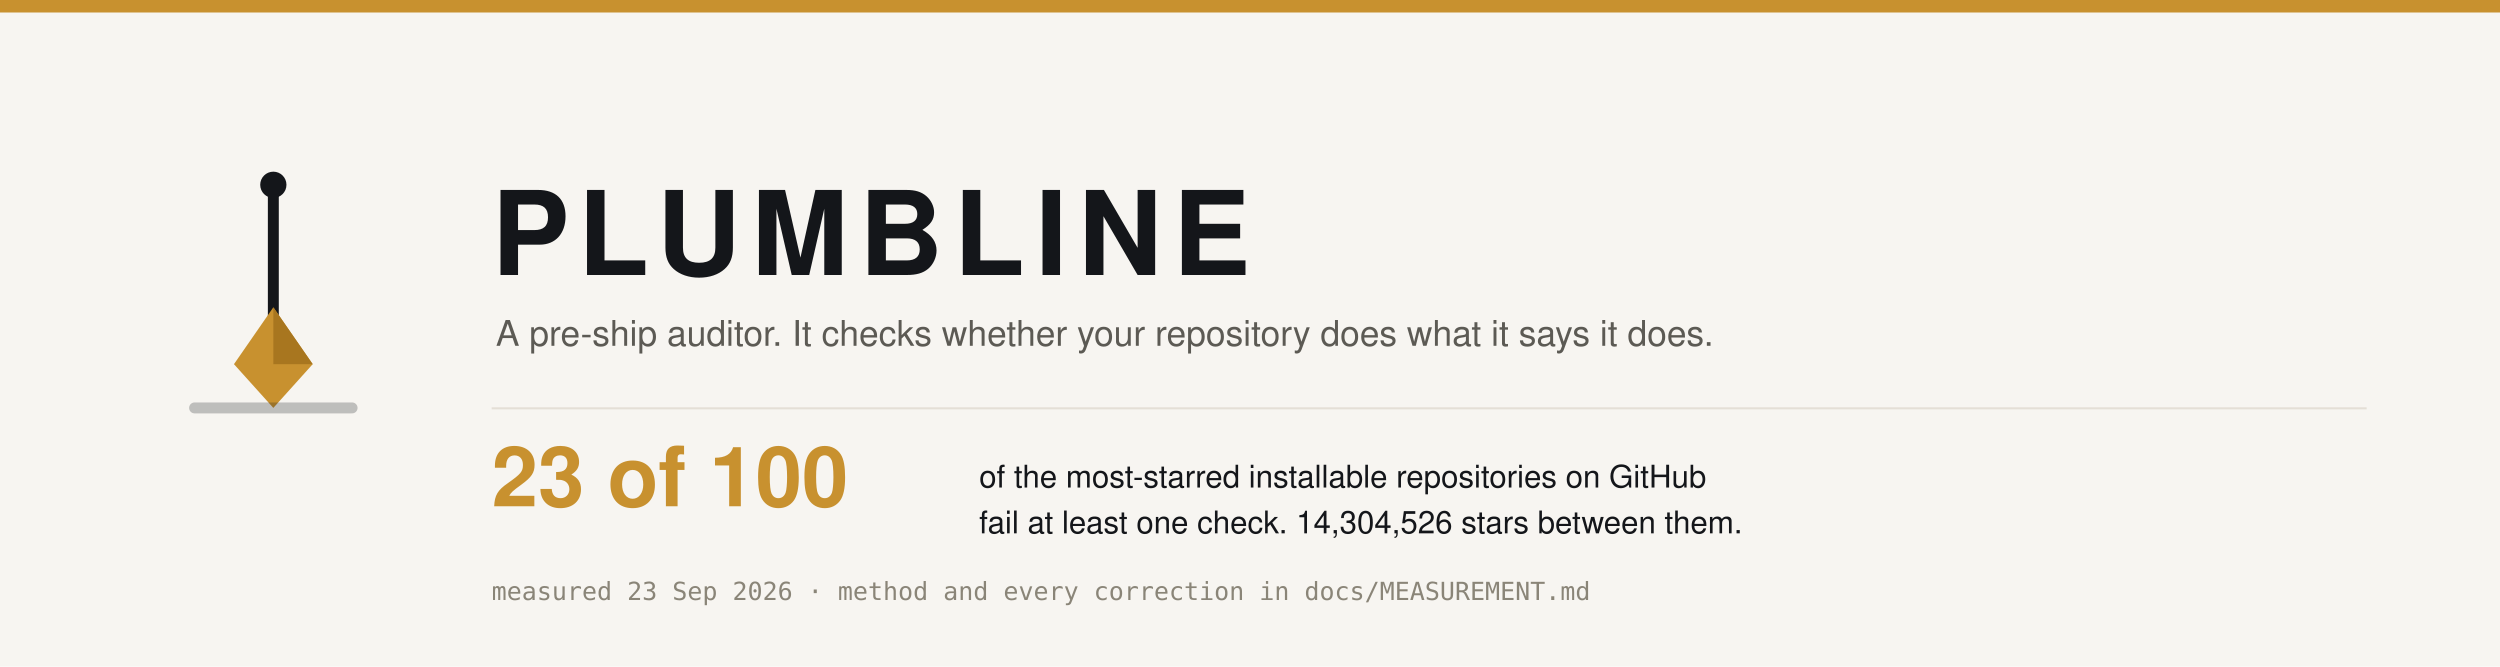
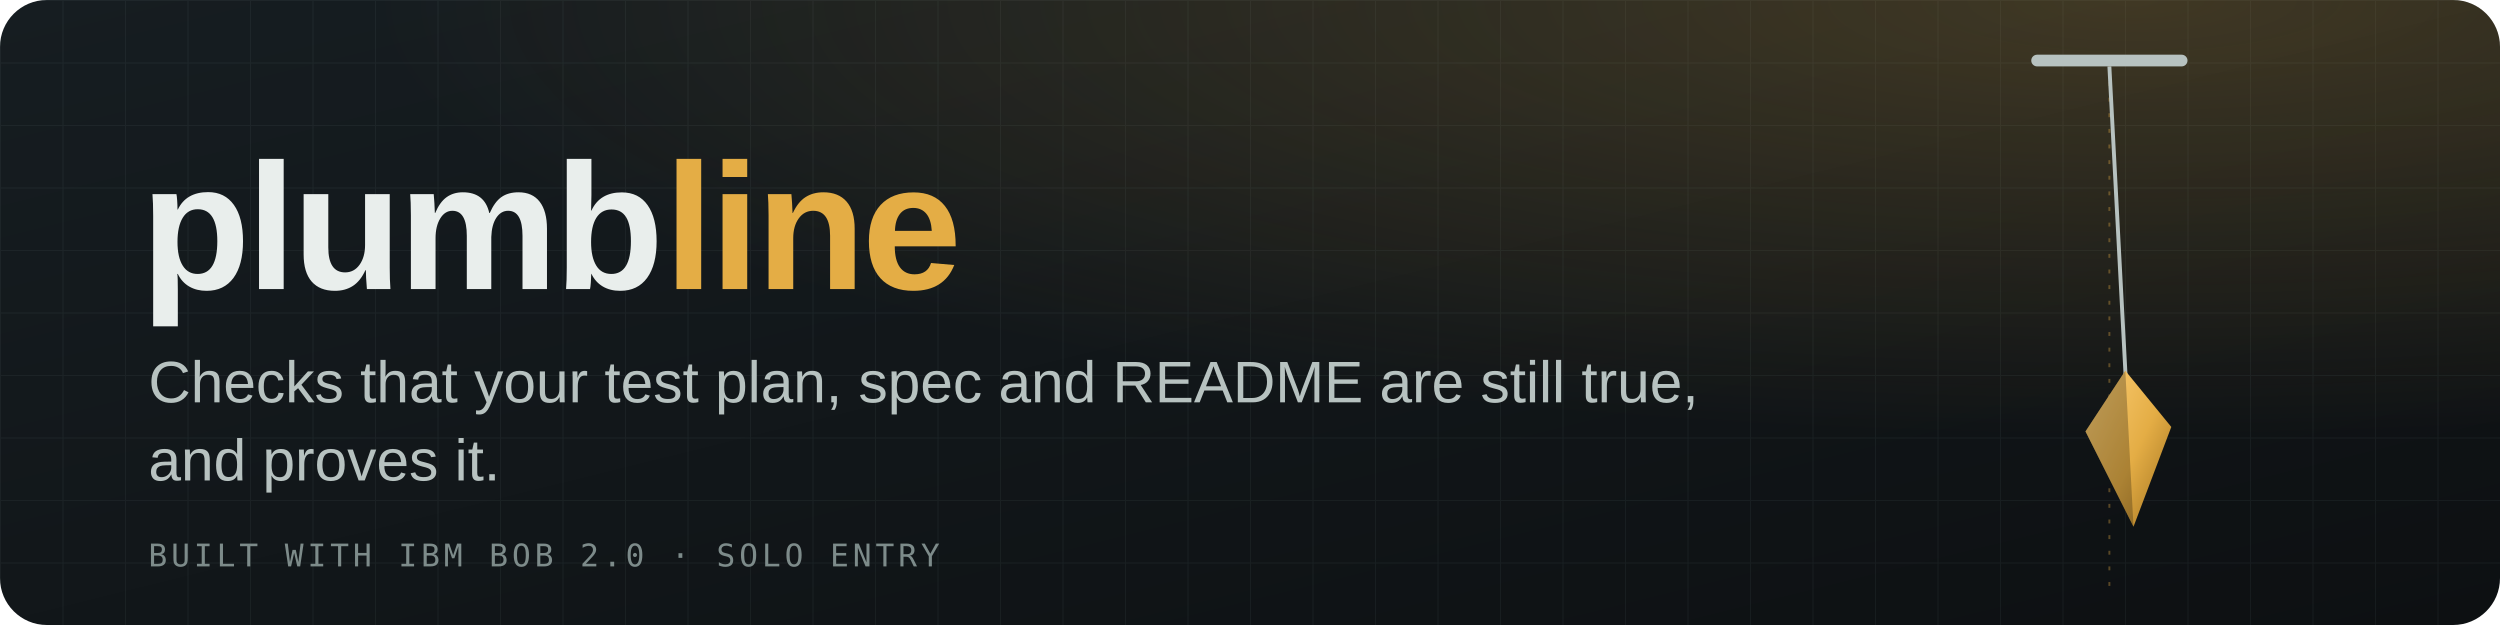
- <svg xmlns="http://www.w3.org/2000/svg" viewBox="0 0 1200 320" width="1200" height="320" role="img" aria-label="Plumbline. 23 of the 100 most-starred installable repositories on GitHub fail at least one check.">
+ <svg xmlns="http://www.w3.org/2000/svg" viewBox="0 0 1280 320" width="1280" height="320" role="img" aria-label="Plumbline. Checks that your test plan, spec and README are still true, and proves it.">
  <defs>
-     <style>
-       .n  { font-family: system-ui, -apple-system, "Segoe UI", Helvetica, Arial, sans-serif; }
-       .m  { font-family: ui-monospace, SFMono-Regular, Menlo, monospace; }
-     </style>
+     <linearGradient id="bg" x1="0" x2="1" y1="0" y2="1">
+       <stop offset="0" stop-color="#161d21" />
+       <stop offset="1" stop-color="#0d1012" />
+     </linearGradient>
+     <radialGradient id="glow" cx=".85" cy="0" r=".7">
+       <stop offset="0" stop-color="#e4ad45" stop-opacity=".22" />
+       <stop offset="1" stop-color="#e4ad45" stop-opacity="0" />
+     </radialGradient>
+     <pattern id="grid" width="32" height="32" patternUnits="userSpaceOnUse">
+       <path d="M32 0H0V32" fill="none" stroke="#8fb0b0" stroke-opacity=".07" />
+     </pattern>
+     <linearGradient id="b" x1="0" x2="1" y1="0" y2="1">
+       <stop offset="0" stop-color="#ffd27a" />
+       <stop offset=".55" stop-color="#e4ad45" />
+       <stop offset="1" stop-color="#9b6d1c" />
+     </linearGradient>
  </defs>
-   <rect width="1200" height="320" fill="#F7F5F1" />
-   <rect x="0" y="0" width="1200" height="6" fill="#C8912F" />
-   <g transform="translate(64,74) scale(2.1)">
-     <line x1="32" y1="7" x2="32" y2="37" stroke="#14161A" stroke-width="2.5" stroke-linecap="round" />
-     <circle cx="32" cy="7" r="3" fill="#14161A" />
-     <path d="M32 35 L41 48 L32 58 L23 48 Z" fill="#C8912F" />
-     <path d="M32 35 L41 48 L32 48 Z" fill="#A8761F" />
-     <line x1="14" y1="58" x2="50" y2="58" stroke="#14161A" stroke-width="2.5" stroke-linecap="round" opacity="0.25" />
+   <rect width="1280" height="320" rx="24" fill="url(#bg)" />
+   <rect width="1280" height="320" rx="24" fill="url(#grid)" />
+   <rect width="1280" height="320" rx="24" fill="url(#glow)" />
+   <g transform="translate(1080,0)">
+     <rect x="-40" y="28" width="80" height="6" rx="3" fill="#b7c2c0" />
+     <line x1="0" y1="34" x2="0" y2="300" stroke="#e4ad45" stroke-opacity=".35" stroke-dasharray="2 6" />
+     <g transform="rotate(-3 0 34)">
+       <line x1="0" y1="34" x2="0" y2="196" stroke="#b7c2c0" stroke-width="2" />
+       <path d="M0 190 L22 220 L0 270 L-22 220 Z" fill="url(#b)" />
+       <path d="M0 190 L0 270 L-22 220 Z" fill="#000" opacity=".25" />
+     </g>
  </g>
-   <text class="n" x="236" y="132" font-size="56" font-weight="700" letter-spacing="5" fill="#14161A">PLUMBLINE</text>
-   <text class="n" x="238" y="166" font-size="17" fill="#5C5A54">A pre-ship auditor. It checks whether your repository does what it says it does.</text>
-   <line x1="236" y1="196" x2="1136" y2="196" stroke="#E4DFD6" />
-   <text class="n" x="236" y="243" font-size="40" font-weight="700" fill="#C8912F">23 of 100</text>
-   <text class="n" x="470" y="234" font-size="15" fill="#14161A">of the most-starred installable repositories on GitHub</text>
-   <text class="n" x="470" y="256" font-size="15" fill="#14161A">fail at least one check. 14,304,526 stars between them.</text>
-   <text class="m" x="236" y="288" font-size="12" fill="#8A8578">measured 23 Sep 2026 · method and every correction in docs/MEASUREMENT.md</text>
+   <text x="72" y="148" font-family="'IBM Plex Sans Condensed','Arial Narrow',Arial,sans-serif" font-weight="700" font-size="92" letter-spacing="-2" fill="#e9eeec">plumb<tspan fill="#e4ad45">line</tspan>
+   </text>
+   <text x="76" y="206" font-family="'IBM Plex Sans','Helvetica Neue',Arial,sans-serif" font-size="30" fill="#b7c2c0">Checks that your test plan, spec and README are still true,</text>
+   <text x="76" y="246" font-family="'IBM Plex Sans','Helvetica Neue',Arial,sans-serif" font-size="30" fill="#b7c2c0">and proves it.</text>
+   <text x="76" y="290" font-family="'IBM Plex Mono',ui-monospace,Menlo,monospace" font-size="16" letter-spacing="2" fill="#7d8b8a">BUILT WITH IBM BOB 2.0 · SOLO ENTRY</text>
</svg>
